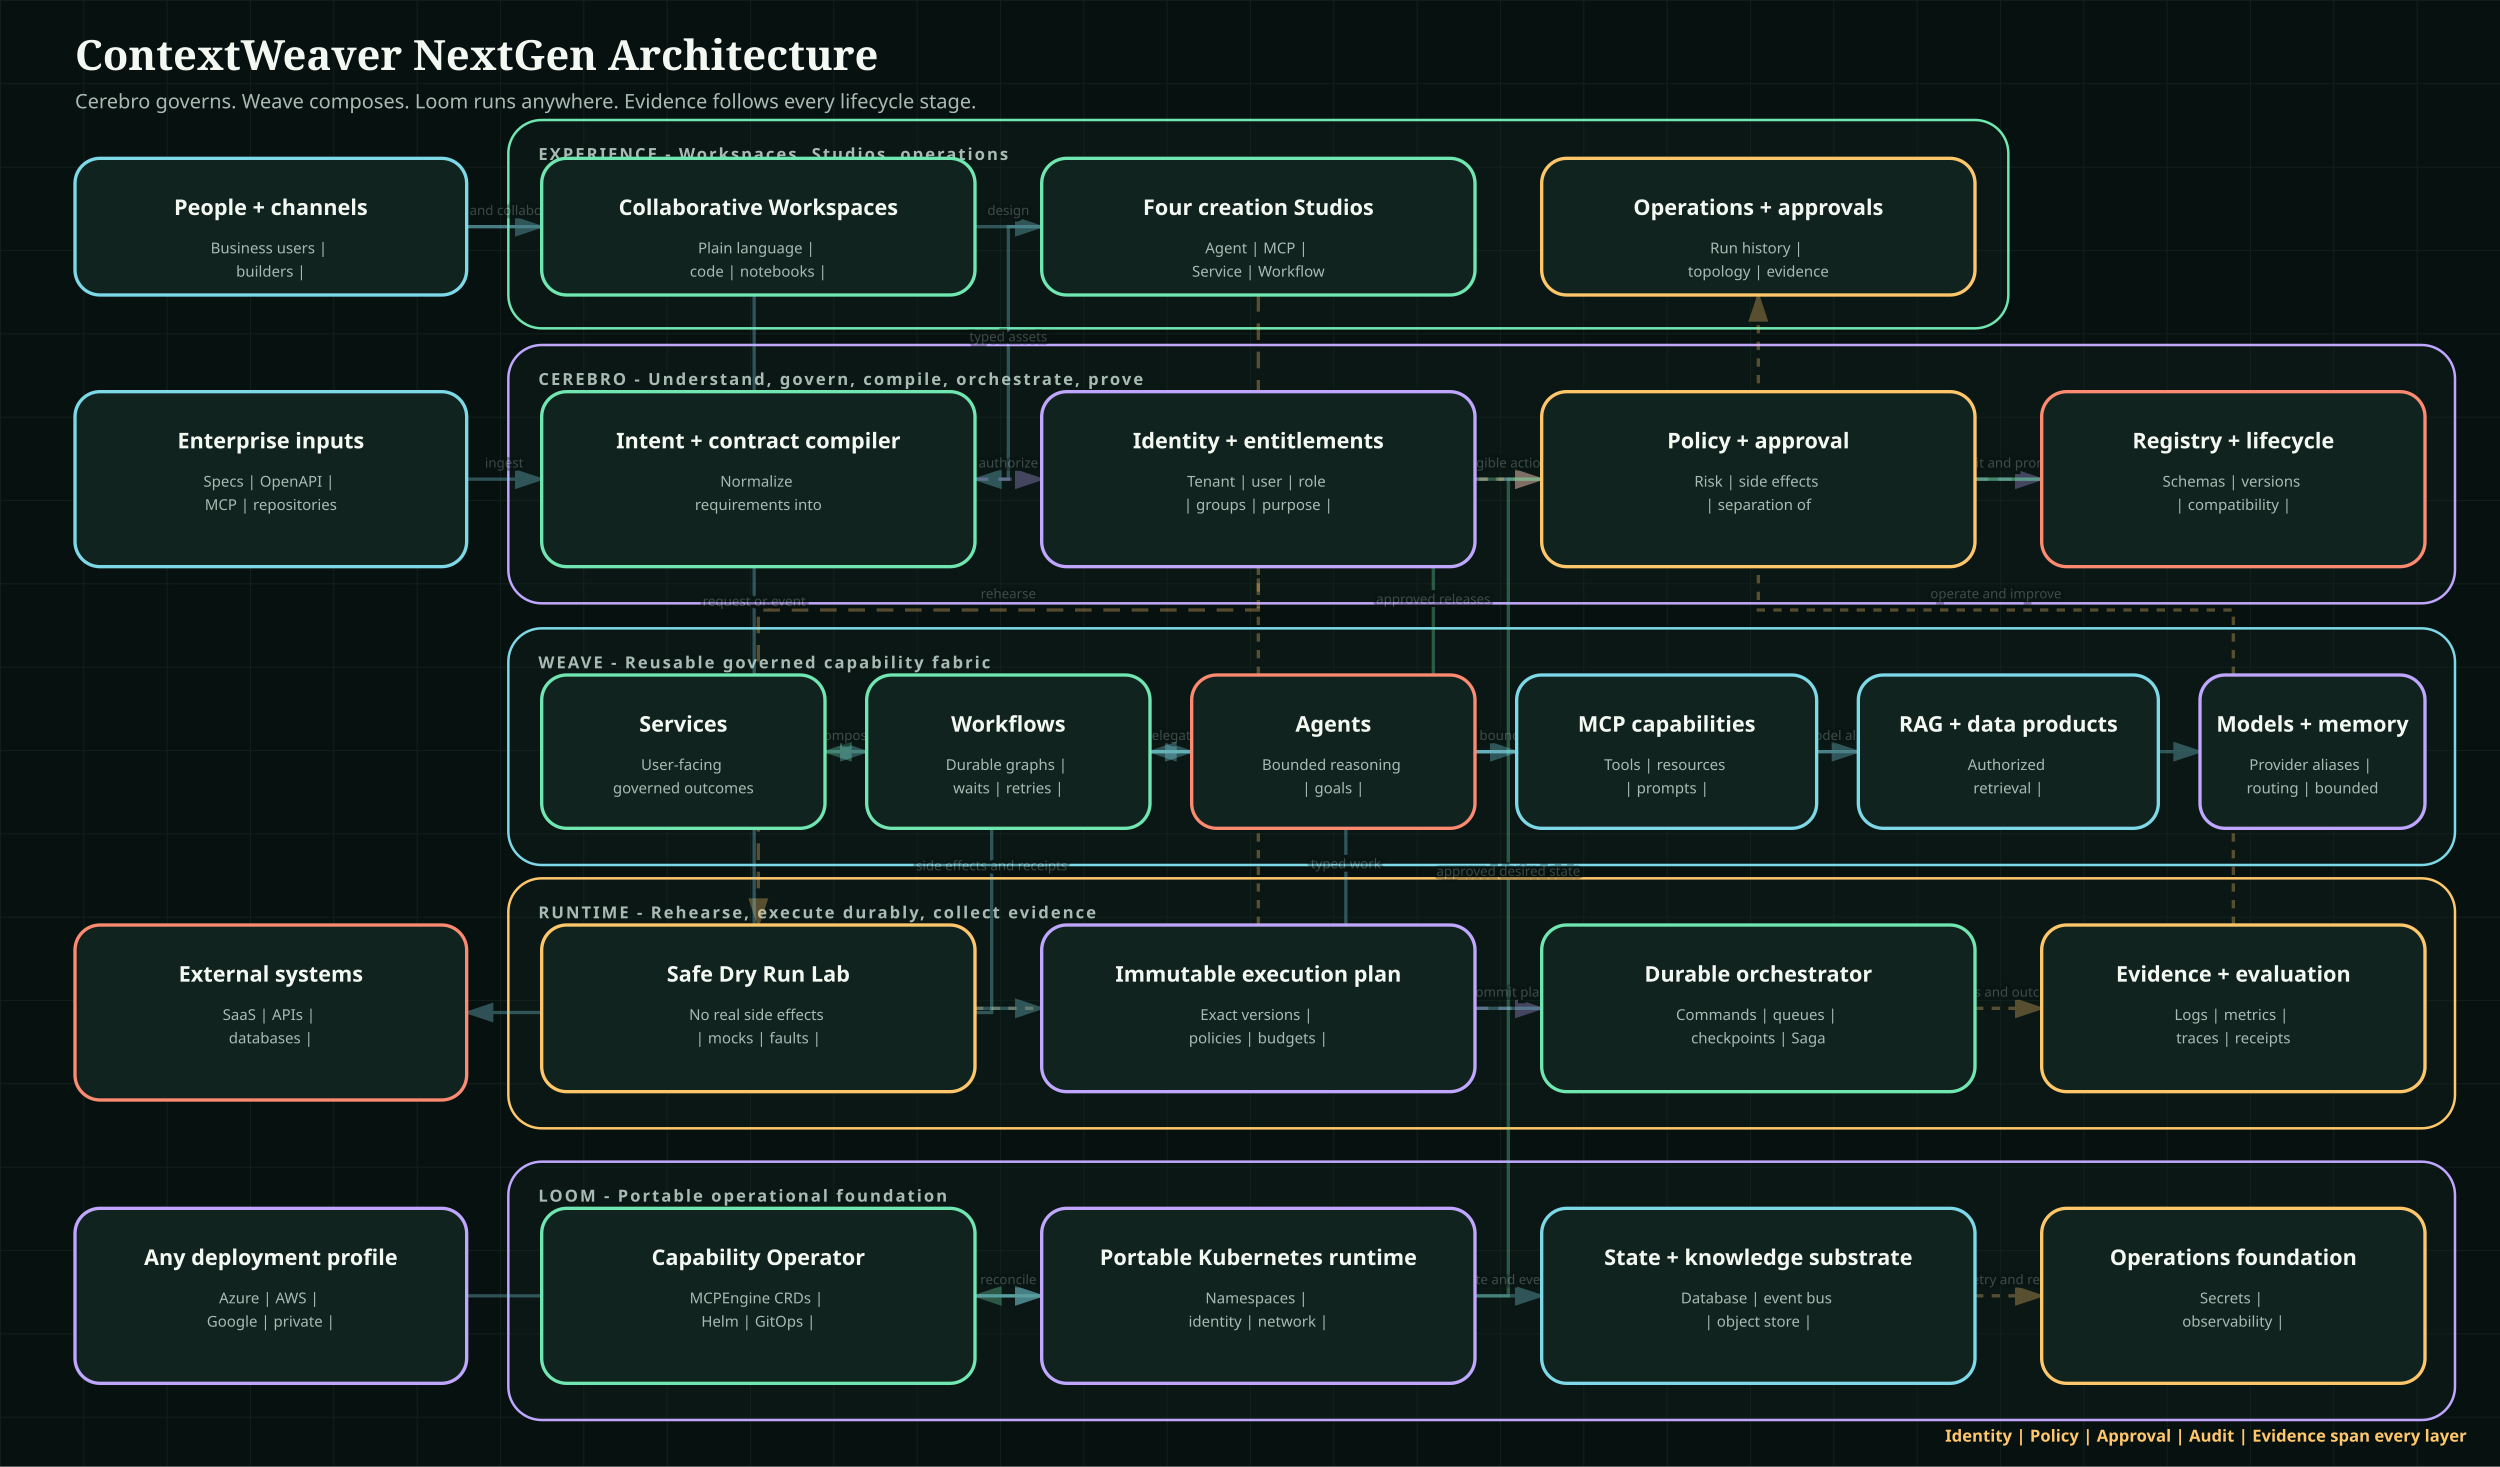
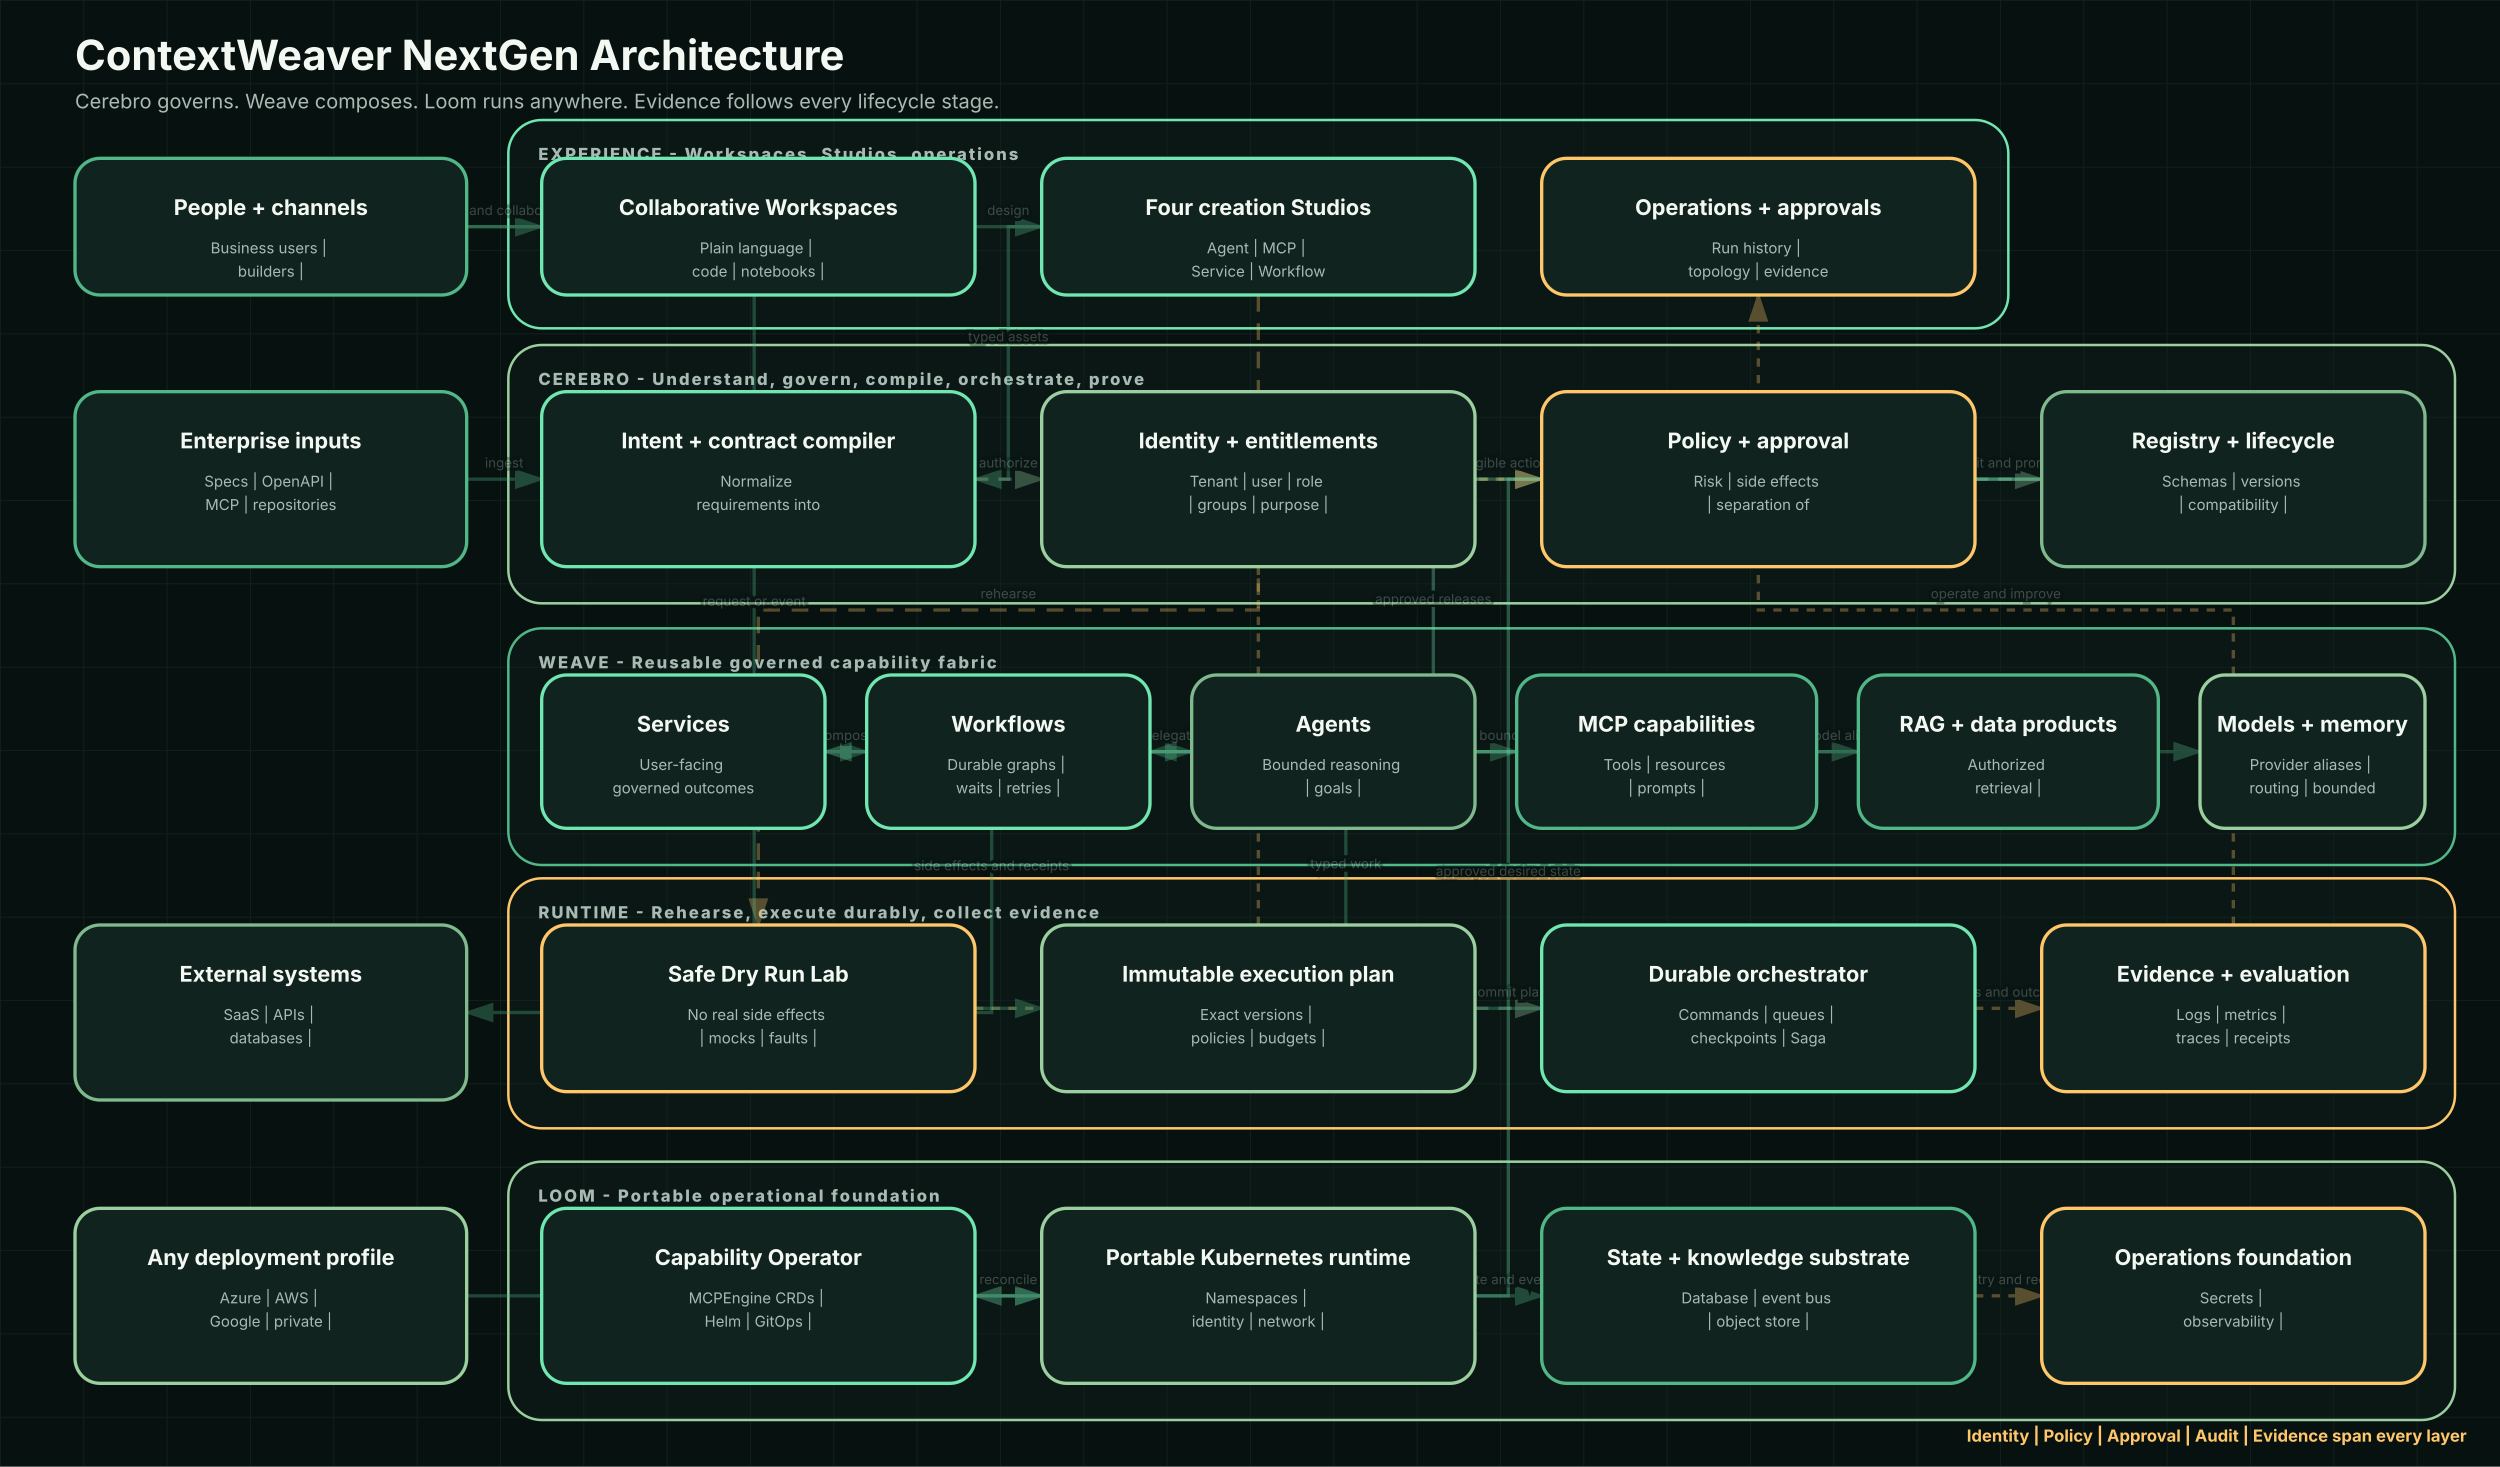
<svg class="architecture" viewBox="0 0 1500 880" role="img" aria-labelledby="diagram-title diagram-desc">
  <defs>
    <style>
- .diagram-title{fill:#f4f8f2;font:700 25px Georgia,serif}.diagram-subtitle{fill:#a8bbb3;font:12px Segoe UI,sans-serif}
- .zone rect{fill:#10231e;fill-opacity:.35;stroke:#38544a;stroke-width:1.5}.zone text{fill:#a8bbb3;font:800 10px Segoe UI,sans-serif;letter-spacing:1.2px}
- .zone-mint rect{stroke:#70e6b1}.zone-violet rect{stroke:#c0a6ff}.zone-sky rect{stroke:#7dd8e8}.zone-amber rect{stroke:#ffc76a}
- .node rect{fill:#10231e;stroke:#38544a;stroke-width:2}.node-mint rect{stroke:#70e6b1}.node-amber rect{stroke:#ffc76a}.node-coral rect{stroke:#ff8a72}.node-violet rect{stroke:#c0a6ff}.node-sky rect{stroke:#7dd8e8}
- .node-title{fill:#f4f8f2;font:700 13px Segoe UI,sans-serif;text-anchor:middle}.node-subtitle{fill:#a8bbb3;font:9px Segoe UI,sans-serif;text-anchor:middle}
- .edge{opacity:.32}.edge path{fill:none;stroke:#7dd8e8;stroke-width:2}.edge text{fill:#a8bbb3;font:8px Segoe UI,sans-serif;text-anchor:middle;paint-order:stroke;stroke:#07110f;stroke-width:4}
- .edge-governance path{stroke:#c0a6ff;stroke-dasharray:8 6}.edge-success path{stroke:#70e6b1}.edge-evidence path{stroke:#ffc76a;stroke-dasharray:5 5}.edge-waiting path{stroke:#ffc76a;stroke-dasharray:10 7}
- .trust-label{fill:#ffc76a;font:700 10px Segoe UI,sans-serif}
+ .diagram-title{fill:#f4f8f2;font:700 25px Inter,ui-sans-serif,system-ui,-apple-system,BlinkMacSystemFont,"Segoe UI",sans-serif}.diagram-subtitle{fill:#a8bbb3;font:12px Inter,ui-sans-serif,system-ui,-apple-system,BlinkMacSystemFont,"Segoe UI",sans-serif}
+ .zone rect{fill:#10231e;fill-opacity:.35;stroke:#38544a;stroke-width:1.5}.zone text{fill:#a8bbb3;font:800 10px Inter,ui-sans-serif,system-ui,-apple-system,BlinkMacSystemFont,"Segoe UI",sans-serif;letter-spacing:1.2px}
+ .zone-mint rect{stroke:#70e6b1}.zone-violet rect{stroke:#9bcf9f}.zone-sky rect{stroke:#52b788}.zone-amber rect{stroke:#ffc76a}
+ .node rect{fill:#10231e;stroke:#38544a;stroke-width:2}.node-mint rect{stroke:#70e6b1}.node-amber rect{stroke:#ffc76a}.node-coral rect{stroke:#7fb98d}.node-violet rect{stroke:#9bcf9f}.node-sky rect{stroke:#52b788}
+ .node-title{fill:#f4f8f2;font:700 13px Inter,ui-sans-serif,system-ui,-apple-system,BlinkMacSystemFont,"Segoe UI",sans-serif;text-anchor:middle}.node-subtitle{fill:#a8bbb3;font:9px Inter,ui-sans-serif,system-ui,-apple-system,BlinkMacSystemFont,"Segoe UI",sans-serif;text-anchor:middle}
+ .edge{opacity:.32}.edge path{fill:none;stroke:#52b788;stroke-width:2}.edge text{fill:#a8bbb3;font:8px Inter,ui-sans-serif,system-ui,-apple-system,BlinkMacSystemFont,"Segoe UI",sans-serif;text-anchor:middle;paint-order:stroke;stroke:#07110f;stroke-width:4}
+ .edge-governance path{stroke:#9bcf9f;stroke-dasharray:8 6}.edge-success path{stroke:#70e6b1}.edge-evidence path{stroke:#ffc76a;stroke-dasharray:5 5}.edge-waiting path{stroke:#ffc76a;stroke-dasharray:10 7}
+ .trust-label{fill:#ffc76a;font:700 10px Inter,ui-sans-serif,system-ui,-apple-system,BlinkMacSystemFont,"Segoe UI",sans-serif}
</style>
    <marker id="arrow" markerWidth="10" markerHeight="10" refX="8" refY="3" orient="auto">
      <path d="M0,0 L0,6 L9,3 z" fill="context-stroke" />
    </marker>
    <filter id="glow">
      <feGaussianBlur stdDeviation="5" result="b" />
      <feMerge>
        <feMergeNode in="b" />
        <feMergeNode in="SourceGraphic" />
      </feMerge>
    </filter>
    <pattern id="grid" width="50" height="50" patternUnits="userSpaceOnUse">
      <path d="M50 0H0V50" fill="none" stroke="#38544a" stroke-width="1" opacity=".23" />
    </pattern>
  </defs>
  <rect width="1500" height="880" fill="#07110f" />
  <rect width="1500" height="880" fill="url(#grid)" />
  <text class="diagram-title" x="45" y="42">ContextWeaver NextGen Architecture</text>
  <text class="diagram-subtitle" x="45" y="65">Cerebro governs. Weave composes. Loom runs anywhere. Evidence follows every lifecycle stage.</text>
  <g class="zone zone-mint">
    <rect x="305" y="72" width="900" height="125" rx="20" />
    <text x="323" y="96">EXPERIENCE - Workspaces, Studios, operations</text>
  </g>
  <g class="zone zone-violet">
    <rect x="305" y="207" width="1168" height="155" rx="20" />
    <text x="323" y="231">CEREBRO - Understand, govern, compile, orchestrate, prove</text>
  </g>
  <g class="zone zone-sky">
    <rect x="305" y="377" width="1168" height="142" rx="20" />
    <text x="323" y="401">WEAVE - Reusable governed capability fabric</text>
  </g>
  <g class="zone zone-amber">
    <rect x="305" y="527" width="1168" height="150" rx="20" />
    <text x="323" y="551">RUNTIME - Rehearse, execute durably, collect evidence</text>
  </g>
  <g class="zone zone-violet">
    <rect x="305" y="697" width="1168" height="155" rx="20" />
    <text x="323" y="721">LOOM - Portable operational foundation</text>
  </g>
  <g class="edges">
    <g id="edge-e1" class="edge edge-data" data-edge-id="e1">
      <path d="M 280 136.0 L 302.5 136.0 L 302.5 136.0 L 325 136.0" marker-end="url(#arrow)" />
      <text x="302.5" y="129.0">intent and collaboration</text>
    </g>
    <g id="edge-e2" class="edge edge-data" data-edge-id="e2">
      <path d="M 585 136.0 L 605.0 136.0 L 605.0 136.0 L 625 136.0" marker-end="url(#arrow)" />
      <text x="605.0" y="129.0">design</text>
    </g>
    <g id="edge-e3" class="edge edge-data" data-edge-id="e3">
      <path d="M 280 287.5 L 302.5 287.5 L 302.5 287.5 L 325 287.5" marker-end="url(#arrow)" />
      <text x="302.5" y="280.5">ingest</text>
    </g>
    <g id="edge-e4" class="edge edge-data" data-edge-id="e4">
      <path d="M 625 136.0 L 605.0 136.0 L 605.0 287.5 L 585 287.5" marker-end="url(#arrow)" />
      <text x="605.0" y="204.8">typed assets</text>
    </g>
    <g id="edge-e5" class="edge edge-governance" data-edge-id="e5">
      <path d="M 585 287.5 L 605.0 287.5 L 605.0 287.5 L 625 287.5" marker-end="url(#arrow)" />
      <text x="605.0" y="280.5">authorize</text>
    </g>
    <g id="edge-e6" class="edge edge-governance" data-edge-id="e6">
      <path d="M 885 287.5 L 905.0 287.5 L 905.0 287.5 L 925 287.5" marker-end="url(#arrow)" />
      <text x="905.0" y="280.5">eligible actions</text>
    </g>
    <g id="edge-e7" class="edge edge-governance" data-edge-id="e7">
      <path d="M 1185 287.5 L 1205.0 287.5 L 1205.0 287.5 L 1225 287.5" marker-end="url(#arrow)" />
      <text x="1205.0" y="280.5">admit and promote</text>
    </g>
    <g id="edge-e8" class="edge edge-success" data-edge-id="e8">
      <path d="M 1225 287.5 L 860.0 287.5 L 860.0 451.0 L 495 451.0" marker-end="url(#arrow)" />
      <text x="860.0" y="362.2">approved releases</text>
    </g>
    <g id="edge-e9" class="edge edge-data" data-edge-id="e9">
      <path d="M 495 451.0 L 507.5 451.0 L 507.5 451.0 L 520 451.0" marker-end="url(#arrow)" />
      <text x="507.5" y="444.0">compose</text>
    </g>
    <g id="edge-e10" class="edge edge-data" data-edge-id="e10">
      <path d="M 690 451.0 L 702.5 451.0 L 702.5 451.0 L 715 451.0" marker-end="url(#arrow)" />
      <text x="702.5" y="444.0">delegate</text>
    </g>
    <g id="edge-e11" class="edge edge-data" data-edge-id="e11">
      <path d="M 885 451.0 L 897.5 451.0 L 897.5 451.0 L 910 451.0" marker-end="url(#arrow)" />
      <text x="897.5" y="444.0">tool boundary</text>
    </g>
    <g id="edge-e12" class="edge edge-data" data-edge-id="e12">
      <path d="M 885 451.0 L 1000.0 451.0 L 1000.0 451.0 L 1115 451.0" marker-end="url(#arrow)" />
      <text x="1000.0" y="444.0">authorized context</text>
    </g>
    <g id="edge-e13" class="edge edge-data" data-edge-id="e13">
      <path d="M 885 451.0 L 1102.5 451.0 L 1102.5 451.0 L 1320 451.0" marker-end="url(#arrow)" />
      <text x="1102.5" y="444.0">model alias</text>
    </g>
    <g id="edge-e14" class="edge edge-data" data-edge-id="e14">
      <path d="M 910 451.0 L 595.0 451.0 L 595.0 607.5 L 280 607.5" marker-end="url(#arrow)" />
      <text x="595.0" y="522.2">side effects and receipts</text>
    </g>
    <g id="edge-e15" class="edge edge-waiting" data-edge-id="e15">
      <path d="M 755.0 177 L 755.0 366.0 L 455.0 366.0 L 455.0 555" marker-end="url(#arrow)" />
      <text x="605.0" y="359.0">rehearse</text>
    </g>
    <g id="edge-e16" class="edge edge-evidence" data-edge-id="e16">
      <path d="M 585 605.0 L 755.0 605.0 L 755.0 287.5 L 925 287.5" marker-end="url(#arrow)" />
      <text x="755.0" y="439.2">evidence for approval</text>
    </g>
    <g id="edge-e17" class="edge edge-success" data-edge-id="e17">
      <path d="M 1225 287.5 L 905.0 287.5 L 905.0 777.5 L 585 777.5" marker-end="url(#arrow)" />
      <text x="905.0" y="525.5">approved desired state</text>
    </g>
    <g id="edge-e18" class="edge edge-data" data-edge-id="e18">
      <path d="M 280 136.0 L 452.5 136.0 L 452.5 605.0 L 625 605.0" marker-end="url(#arrow)" />
      <text x="452.5" y="363.5">request or event</text>
    </g>
    <g id="edge-e19" class="edge edge-governance" data-edge-id="e19">
      <path d="M 885 605.0 L 905.0 605.0 L 905.0 605.0 L 925 605.0" marker-end="url(#arrow)" />
      <text x="905.0" y="598.0">commit plan</text>
    </g>
    <g id="edge-e20" class="edge edge-data" data-edge-id="e20">
      <path d="M 925 605.0 L 807.5 605.0 L 807.5 451.0 L 690 451.0" marker-end="url(#arrow)" />
      <text x="807.5" y="521.0">typed work</text>
    </g>
    <g id="edge-e21" class="edge edge-evidence" data-edge-id="e21">
      <path d="M 1185 605.0 L 1205.0 605.0 L 1205.0 605.0 L 1225 605.0" marker-end="url(#arrow)" />
      <text x="1205.0" y="598.0">traces and outcomes</text>
    </g>
    <g id="edge-e22" class="edge edge-evidence" data-edge-id="e22">
      <path d="M 1340.0 555 L 1340.0 366.0 L 1055.0 366.0 L 1055.0 177" marker-end="url(#arrow)" />
      <text x="1197.5" y="359.0">operate and improve</text>
    </g>
    <g id="edge-e23" class="edge edge-data" data-edge-id="e23">
      <path d="M 585 777.5 L 605.0 777.5 L 605.0 777.5 L 625 777.5" marker-end="url(#arrow)" />
      <text x="605.0" y="770.5">reconcile</text>
    </g>
    <g id="edge-e24" class="edge edge-data" data-edge-id="e24">
      <path d="M 885 777.5 L 905.0 777.5 L 905.0 777.5 L 925 777.5" marker-end="url(#arrow)" />
      <text x="905.0" y="770.5">state and events</text>
    </g>
    <g id="edge-e25" class="edge edge-evidence" data-edge-id="e25">
      <path d="M 1185 777.5 L 1205.0 777.5 L 1205.0 777.5 L 1225 777.5" marker-end="url(#arrow)" />
      <text x="1205.0" y="770.5">telemetry and recovery</text>
    </g>
    <g id="edge-e26" class="edge edge-data" data-edge-id="e26">
      <path d="M 280 777.5 L 452.5 777.5 L 452.5 777.5 L 625 777.5" marker-end="url(#arrow)" />
      <text x="452.5" y="770.5">deployment profile</text>
    </g>
  </g>
  <g class="nodes">
    <g id="node-people" class="node node-sky" data-node-id="people" role="button" tabindex="0" aria-label="People + channels">
      <rect x="45" y="95" width="235" height="82" rx="15" />
      <text class="node-title" x="162.5" y="129">People + channels</text>
      <text class="node-subtitle" x="162.5" y="152">
        <tspan x="162.5" dy="0">Business users |</tspan>
        <tspan x="162.5" dy="14">builders |</tspan>
      </text>
    </g>
    <g id="node-workspace" class="node node-mint" data-node-id="workspace" role="button" tabindex="0" aria-label="Collaborative Workspaces">
      <rect x="325" y="95" width="260" height="82" rx="15" />
      <text class="node-title" x="455.0" y="129">Collaborative Workspaces</text>
      <text class="node-subtitle" x="455.0" y="152">
        <tspan x="455.0" dy="0">Plain language |</tspan>
        <tspan x="455.0" dy="14">code | notebooks |</tspan>
      </text>
    </g>
    <g id="node-studios" class="node node-mint" data-node-id="studios" role="button" tabindex="0" aria-label="Four creation Studios">
      <rect x="625" y="95" width="260" height="82" rx="15" />
      <text class="node-title" x="755.0" y="129">Four creation Studios</text>
      <text class="node-subtitle" x="755.0" y="152">
        <tspan x="755.0" dy="0">Agent | MCP |</tspan>
        <tspan x="755.0" dy="14">Service | Workflow</tspan>
      </text>
    </g>
    <g id="node-operations" class="node node-amber" data-node-id="operations" role="button" tabindex="0" aria-label="Operations + approvals">
      <rect x="925" y="95" width="260" height="82" rx="15" />
      <text class="node-title" x="1055.0" y="129">Operations + approvals</text>
      <text class="node-subtitle" x="1055.0" y="152">
        <tspan x="1055.0" dy="0">Run history |</tspan>
        <tspan x="1055.0" dy="14">topology | evidence</tspan>
      </text>
    </g>
    <g id="node-inputs" class="node node-sky" data-node-id="inputs" role="button" tabindex="0" aria-label="Enterprise inputs">
      <rect x="45" y="235" width="235" height="105" rx="15" />
      <text class="node-title" x="162.5" y="269">Enterprise inputs</text>
      <text class="node-subtitle" x="162.5" y="292">
        <tspan x="162.5" dy="0">Specs | OpenAPI |</tspan>
        <tspan x="162.5" dy="14">MCP | repositories</tspan>
      </text>
    </g>
    <g id="node-intent" class="node node-mint" data-node-id="intent" role="button" tabindex="0" aria-label="Intent + contract compiler">
      <rect x="325" y="235" width="260" height="105" rx="15" />
      <text class="node-title" x="455.0" y="269">Intent + contract compiler</text>
      <text class="node-subtitle" x="455.0" y="292">
        <tspan x="455.0" dy="0">Normalize</tspan>
        <tspan x="455.0" dy="14">requirements into</tspan>
      </text>
    </g>
    <g id="node-identity" class="node node-violet" data-node-id="identity" role="button" tabindex="0" aria-label="Identity + entitlements">
      <rect x="625" y="235" width="260" height="105" rx="15" />
      <text class="node-title" x="755.0" y="269">Identity + entitlements</text>
      <text class="node-subtitle" x="755.0" y="292">
        <tspan x="755.0" dy="0">Tenant | user | role</tspan>
        <tspan x="755.0" dy="14">| groups | purpose |</tspan>
      </text>
    </g>
    <g id="node-policy" class="node node-amber" data-node-id="policy" role="button" tabindex="0" aria-label="Policy + approval">
      <rect x="925" y="235" width="260" height="105" rx="15" />
      <text class="node-title" x="1055.0" y="269">Policy + approval</text>
      <text class="node-subtitle" x="1055.0" y="292">
        <tspan x="1055.0" dy="0">Risk | side effects</tspan>
        <tspan x="1055.0" dy="14">| separation of</tspan>
      </text>
    </g>
    <g id="node-registry" class="node node-coral" data-node-id="registry" role="button" tabindex="0" aria-label="Registry + lifecycle">
      <rect x="1225" y="235" width="230" height="105" rx="15" />
      <text class="node-title" x="1340.0" y="269">Registry + lifecycle</text>
      <text class="node-subtitle" x="1340.0" y="292">
        <tspan x="1340.0" dy="0">Schemas | versions</tspan>
        <tspan x="1340.0" dy="14">| compatibility |</tspan>
      </text>
    </g>
    <g id="node-services" class="node node-mint" data-node-id="services" role="button" tabindex="0" aria-label="Services">
      <rect x="325" y="405" width="170" height="92" rx="15" />
      <text class="node-title" x="410.0" y="439">Services</text>
      <text class="node-subtitle" x="410.0" y="462">
        <tspan x="410.0" dy="0">User-facing</tspan>
        <tspan x="410.0" dy="14">governed outcomes</tspan>
      </text>
    </g>
    <g id="node-workflows" class="node node-mint" data-node-id="workflows" role="button" tabindex="0" aria-label="Workflows">
      <rect x="520" y="405" width="170" height="92" rx="15" />
      <text class="node-title" x="605.0" y="439">Workflows</text>
      <text class="node-subtitle" x="605.0" y="462">
        <tspan x="605.0" dy="0">Durable graphs |</tspan>
        <tspan x="605.0" dy="14">waits | retries |</tspan>
      </text>
    </g>
    <g id="node-agents" class="node node-coral" data-node-id="agents" role="button" tabindex="0" aria-label="Agents">
      <rect x="715" y="405" width="170" height="92" rx="15" />
      <text class="node-title" x="800.0" y="439">Agents</text>
      <text class="node-subtitle" x="800.0" y="462">
        <tspan x="800.0" dy="0">Bounded reasoning</tspan>
        <tspan x="800.0" dy="14">| goals |</tspan>
      </text>
    </g>
    <g id="node-mcp" class="node node-sky" data-node-id="mcp" role="button" tabindex="0" aria-label="MCP capabilities">
      <rect x="910" y="405" width="180" height="92" rx="15" />
      <text class="node-title" x="1000.0" y="439">MCP capabilities</text>
      <text class="node-subtitle" x="1000.0" y="462">
        <tspan x="1000.0" dy="0">Tools | resources</tspan>
        <tspan x="1000.0" dy="14">| prompts |</tspan>
      </text>
    </g>
    <g id="node-knowledge" class="node node-sky" data-node-id="knowledge" role="button" tabindex="0" aria-label="RAG + data products">
      <rect x="1115" y="405" width="180" height="92" rx="15" />
      <text class="node-title" x="1205.0" y="439">RAG + data products</text>
      <text class="node-subtitle" x="1205.0" y="462">
        <tspan x="1205.0" dy="0">Authorized</tspan>
        <tspan x="1205.0" dy="14">retrieval |</tspan>
      </text>
    </g>
    <g id="node-models" class="node node-violet" data-node-id="models" role="button" tabindex="0" aria-label="Models + memory">
      <rect x="1320" y="405" width="135" height="92" rx="15" />
      <text class="node-title" x="1387.5" y="439">Models + memory</text>
      <text class="node-subtitle" x="1387.5" y="462">
        <tspan x="1387.5" dy="0">Provider aliases |</tspan>
        <tspan x="1387.5" dy="14">routing | bounded</tspan>
      </text>
    </g>
    <g id="node-dryrun" class="node node-amber" data-node-id="dryrun" role="button" tabindex="0" aria-label="Safe Dry Run Lab">
      <rect x="325" y="555" width="260" height="100" rx="15" />
      <text class="node-title" x="455.0" y="589">Safe Dry Run Lab</text>
      <text class="node-subtitle" x="455.0" y="612">
        <tspan x="455.0" dy="0">No real side effects</tspan>
        <tspan x="455.0" dy="14">| mocks | faults |</tspan>
      </text>
    </g>
    <g id="node-plan" class="node node-violet" data-node-id="plan" role="button" tabindex="0" aria-label="Immutable execution plan">
      <rect x="625" y="555" width="260" height="100" rx="15" />
      <text class="node-title" x="755.0" y="589">Immutable execution plan</text>
      <text class="node-subtitle" x="755.0" y="612">
        <tspan x="755.0" dy="0">Exact versions |</tspan>
        <tspan x="755.0" dy="14">policies | budgets |</tspan>
      </text>
    </g>
    <g id="node-orchestrator" class="node node-mint" data-node-id="orchestrator" role="button" tabindex="0" aria-label="Durable orchestrator">
      <rect x="925" y="555" width="260" height="100" rx="15" />
      <text class="node-title" x="1055.0" y="589">Durable orchestrator</text>
      <text class="node-subtitle" x="1055.0" y="612">
        <tspan x="1055.0" dy="0">Commands | queues |</tspan>
        <tspan x="1055.0" dy="14">checkpoints | Saga</tspan>
      </text>
    </g>
    <g id="node-evidence" class="node node-amber" data-node-id="evidence" role="button" tabindex="0" aria-label="Evidence + evaluation">
      <rect x="1225" y="555" width="230" height="100" rx="15" />
      <text class="node-title" x="1340.0" y="589">Evidence + evaluation</text>
      <text class="node-subtitle" x="1340.0" y="612">
        <tspan x="1340.0" dy="0">Logs | metrics |</tspan>
        <tspan x="1340.0" dy="14">traces | receipts</tspan>
      </text>
    </g>
    <g id="node-operator" class="node node-mint" data-node-id="operator" role="button" tabindex="0" aria-label="Capability Operator">
      <rect x="325" y="725" width="260" height="105" rx="15" />
      <text class="node-title" x="455.0" y="759">Capability Operator</text>
      <text class="node-subtitle" x="455.0" y="782">
        <tspan x="455.0" dy="0">MCPEngine CRDs |</tspan>
        <tspan x="455.0" dy="14">Helm | GitOps |</tspan>
      </text>
    </g>
    <g id="node-kubernetes" class="node node-violet" data-node-id="kubernetes" role="button" tabindex="0" aria-label="Portable Kubernetes runtime">
      <rect x="625" y="725" width="260" height="105" rx="15" />
      <text class="node-title" x="755.0" y="759">Portable Kubernetes runtime</text>
      <text class="node-subtitle" x="755.0" y="782">
        <tspan x="755.0" dy="0">Namespaces |</tspan>
        <tspan x="755.0" dy="14">identity | network |</tspan>
      </text>
    </g>
    <g id="node-data" class="node node-sky" data-node-id="data" role="button" tabindex="0" aria-label="State + knowledge substrate">
      <rect x="925" y="725" width="260" height="105" rx="15" />
      <text class="node-title" x="1055.0" y="759">State + knowledge substrate</text>
      <text class="node-subtitle" x="1055.0" y="782">
        <tspan x="1055.0" dy="0">Database | event bus</tspan>
        <tspan x="1055.0" dy="14">| object store |</tspan>
      </text>
    </g>
    <g id="node-observe" class="node node-amber" data-node-id="observe" role="button" tabindex="0" aria-label="Operations foundation">
      <rect x="1225" y="725" width="230" height="105" rx="15" />
      <text class="node-title" x="1340.0" y="759">Operations foundation</text>
      <text class="node-subtitle" x="1340.0" y="782">
        <tspan x="1340.0" dy="0">Secrets |</tspan>
        <tspan x="1340.0" dy="14">observability |</tspan>
      </text>
    </g>
    <g id="node-external" class="node node-coral" data-node-id="external" role="button" tabindex="0" aria-label="External systems">
      <rect x="45" y="555" width="235" height="105" rx="15" />
      <text class="node-title" x="162.5" y="589">External systems</text>
      <text class="node-subtitle" x="162.5" y="612">
        <tspan x="162.5" dy="0">SaaS | APIs |</tspan>
        <tspan x="162.5" dy="14">databases |</tspan>
      </text>
    </g>
    <g id="node-clouds" class="node node-violet" data-node-id="clouds" role="button" tabindex="0" aria-label="Any deployment profile">
      <rect x="45" y="725" width="235" height="105" rx="15" />
      <text class="node-title" x="162.5" y="759">Any deployment profile</text>
      <text class="node-subtitle" x="162.5" y="782">
        <tspan x="162.5" dy="0">Azure | AWS |</tspan>
        <tspan x="162.5" dy="14">Google | private |</tspan>
      </text>
    </g>
  </g>
  <text class="trust-label" x="1480" y="865" text-anchor="end">Identity | Policy | Approval | Audit | Evidence span every layer</text>
</svg>
